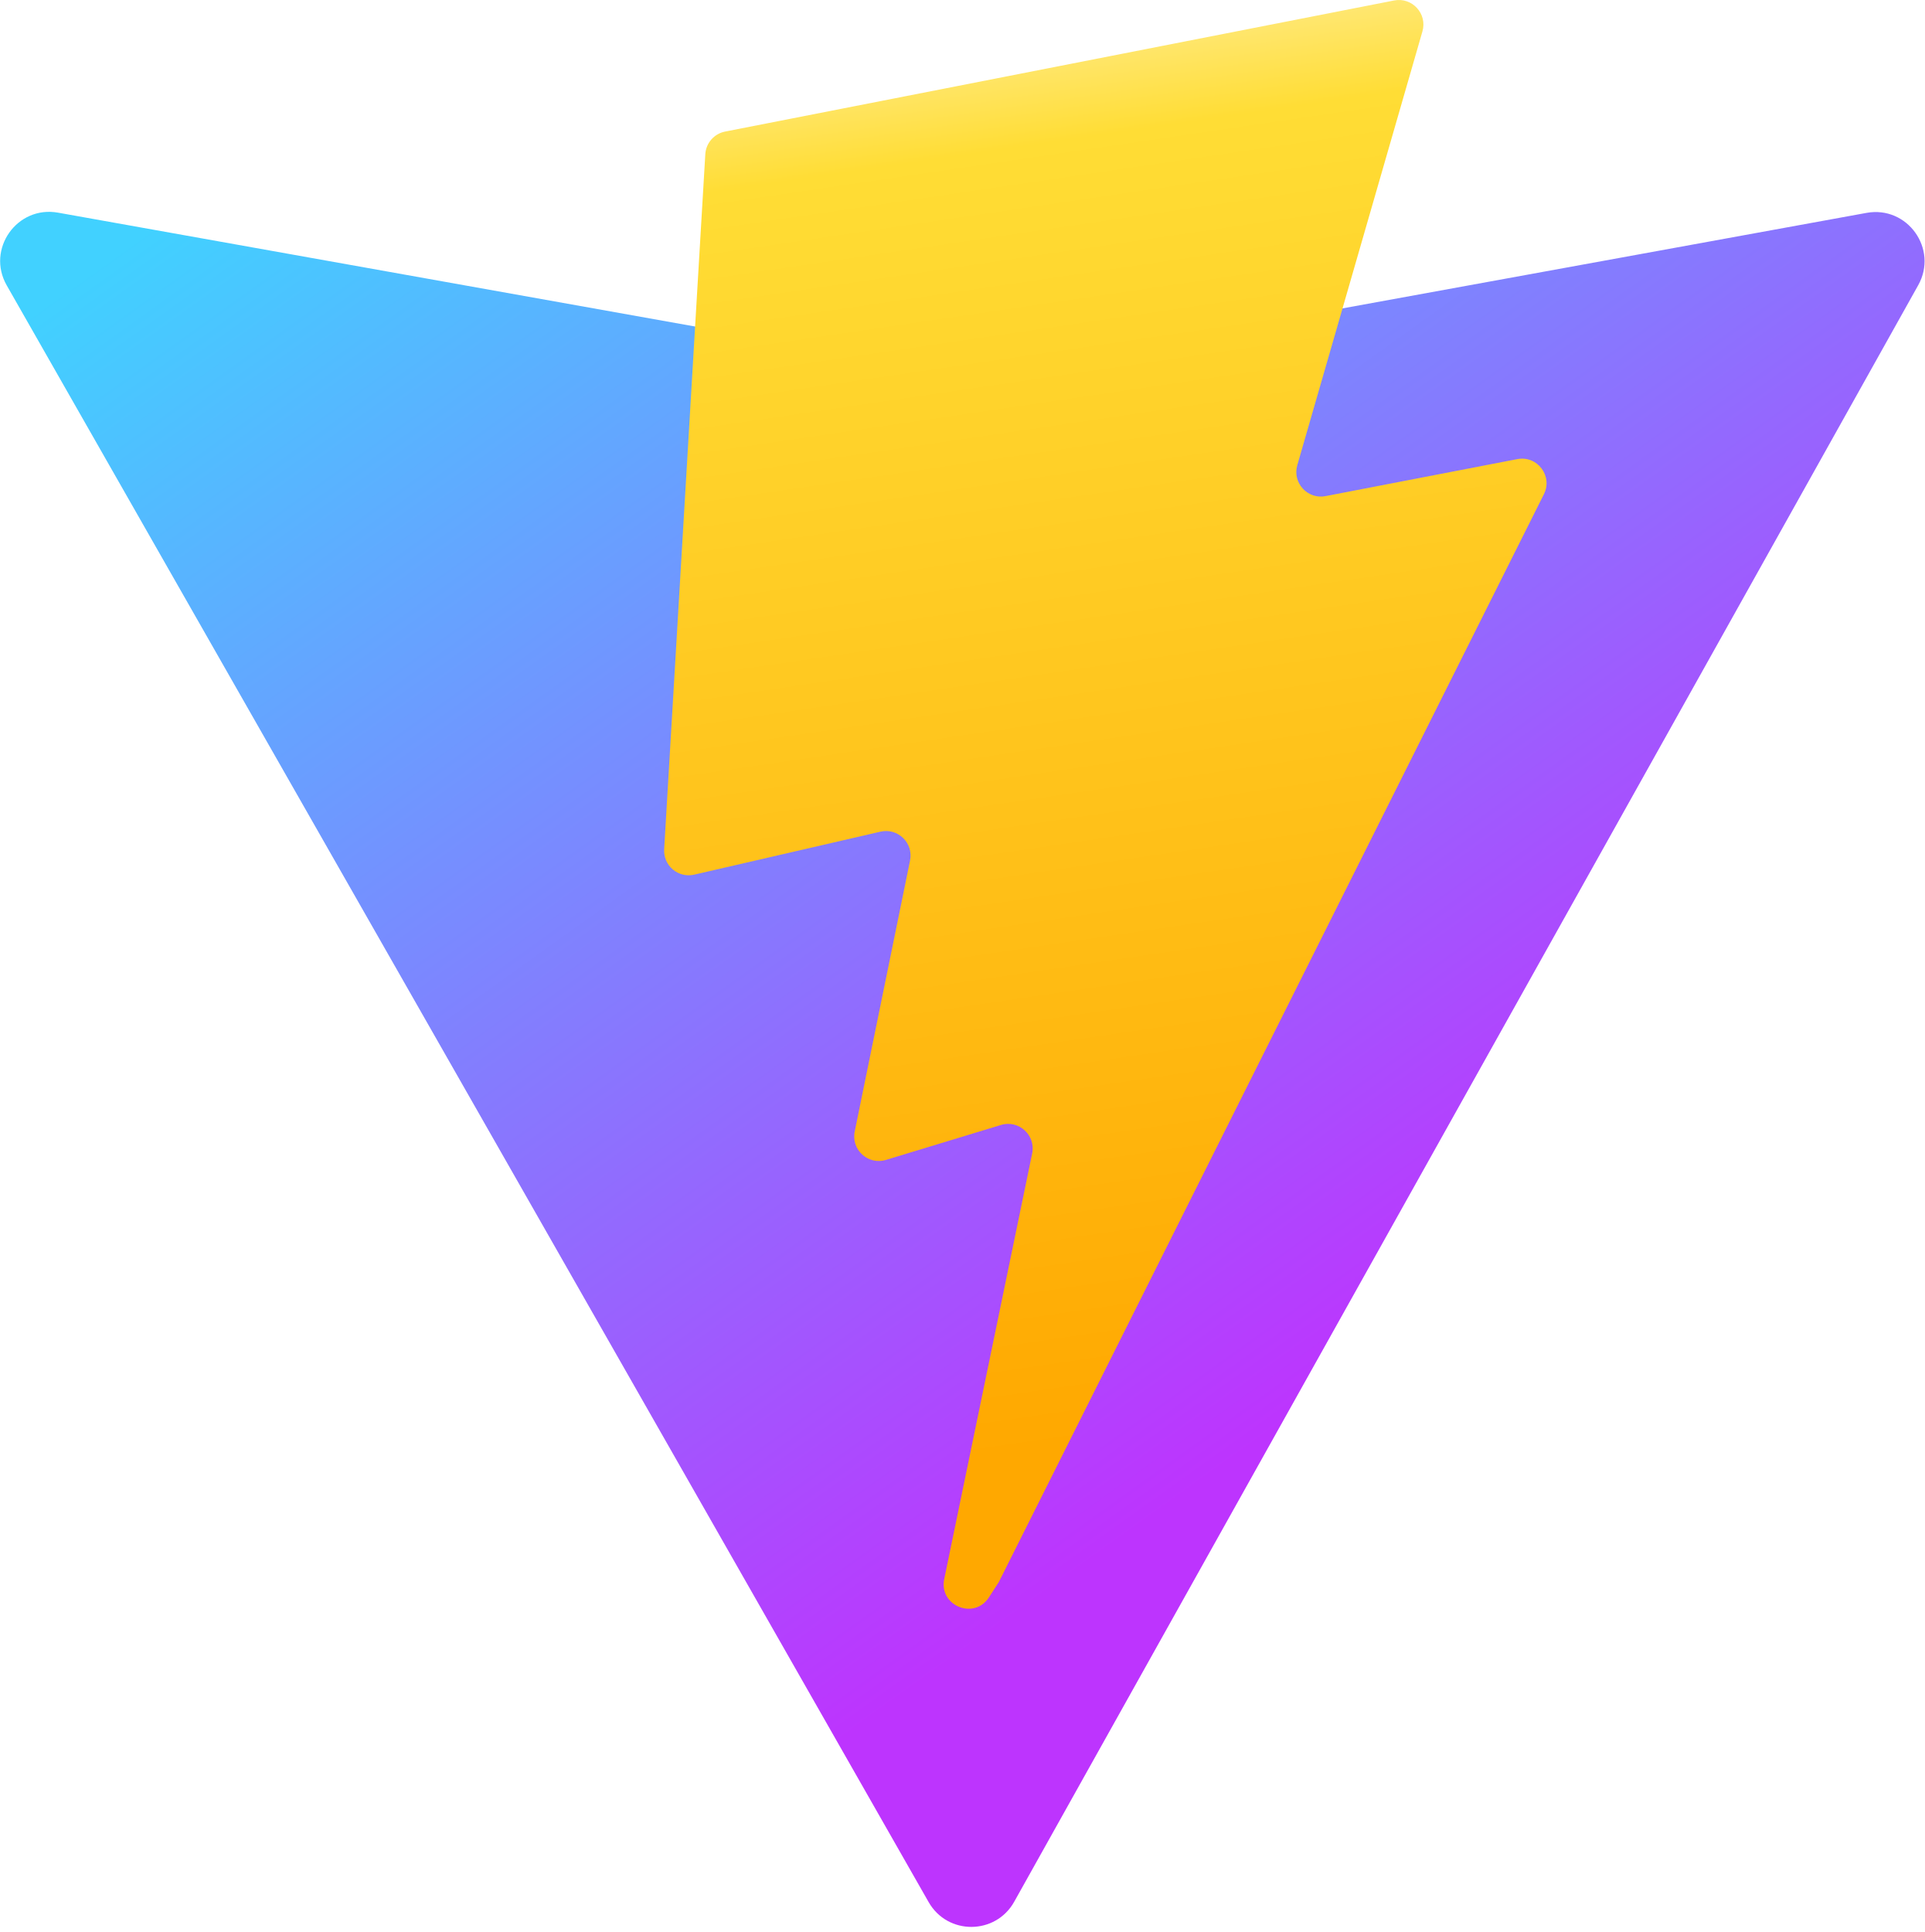
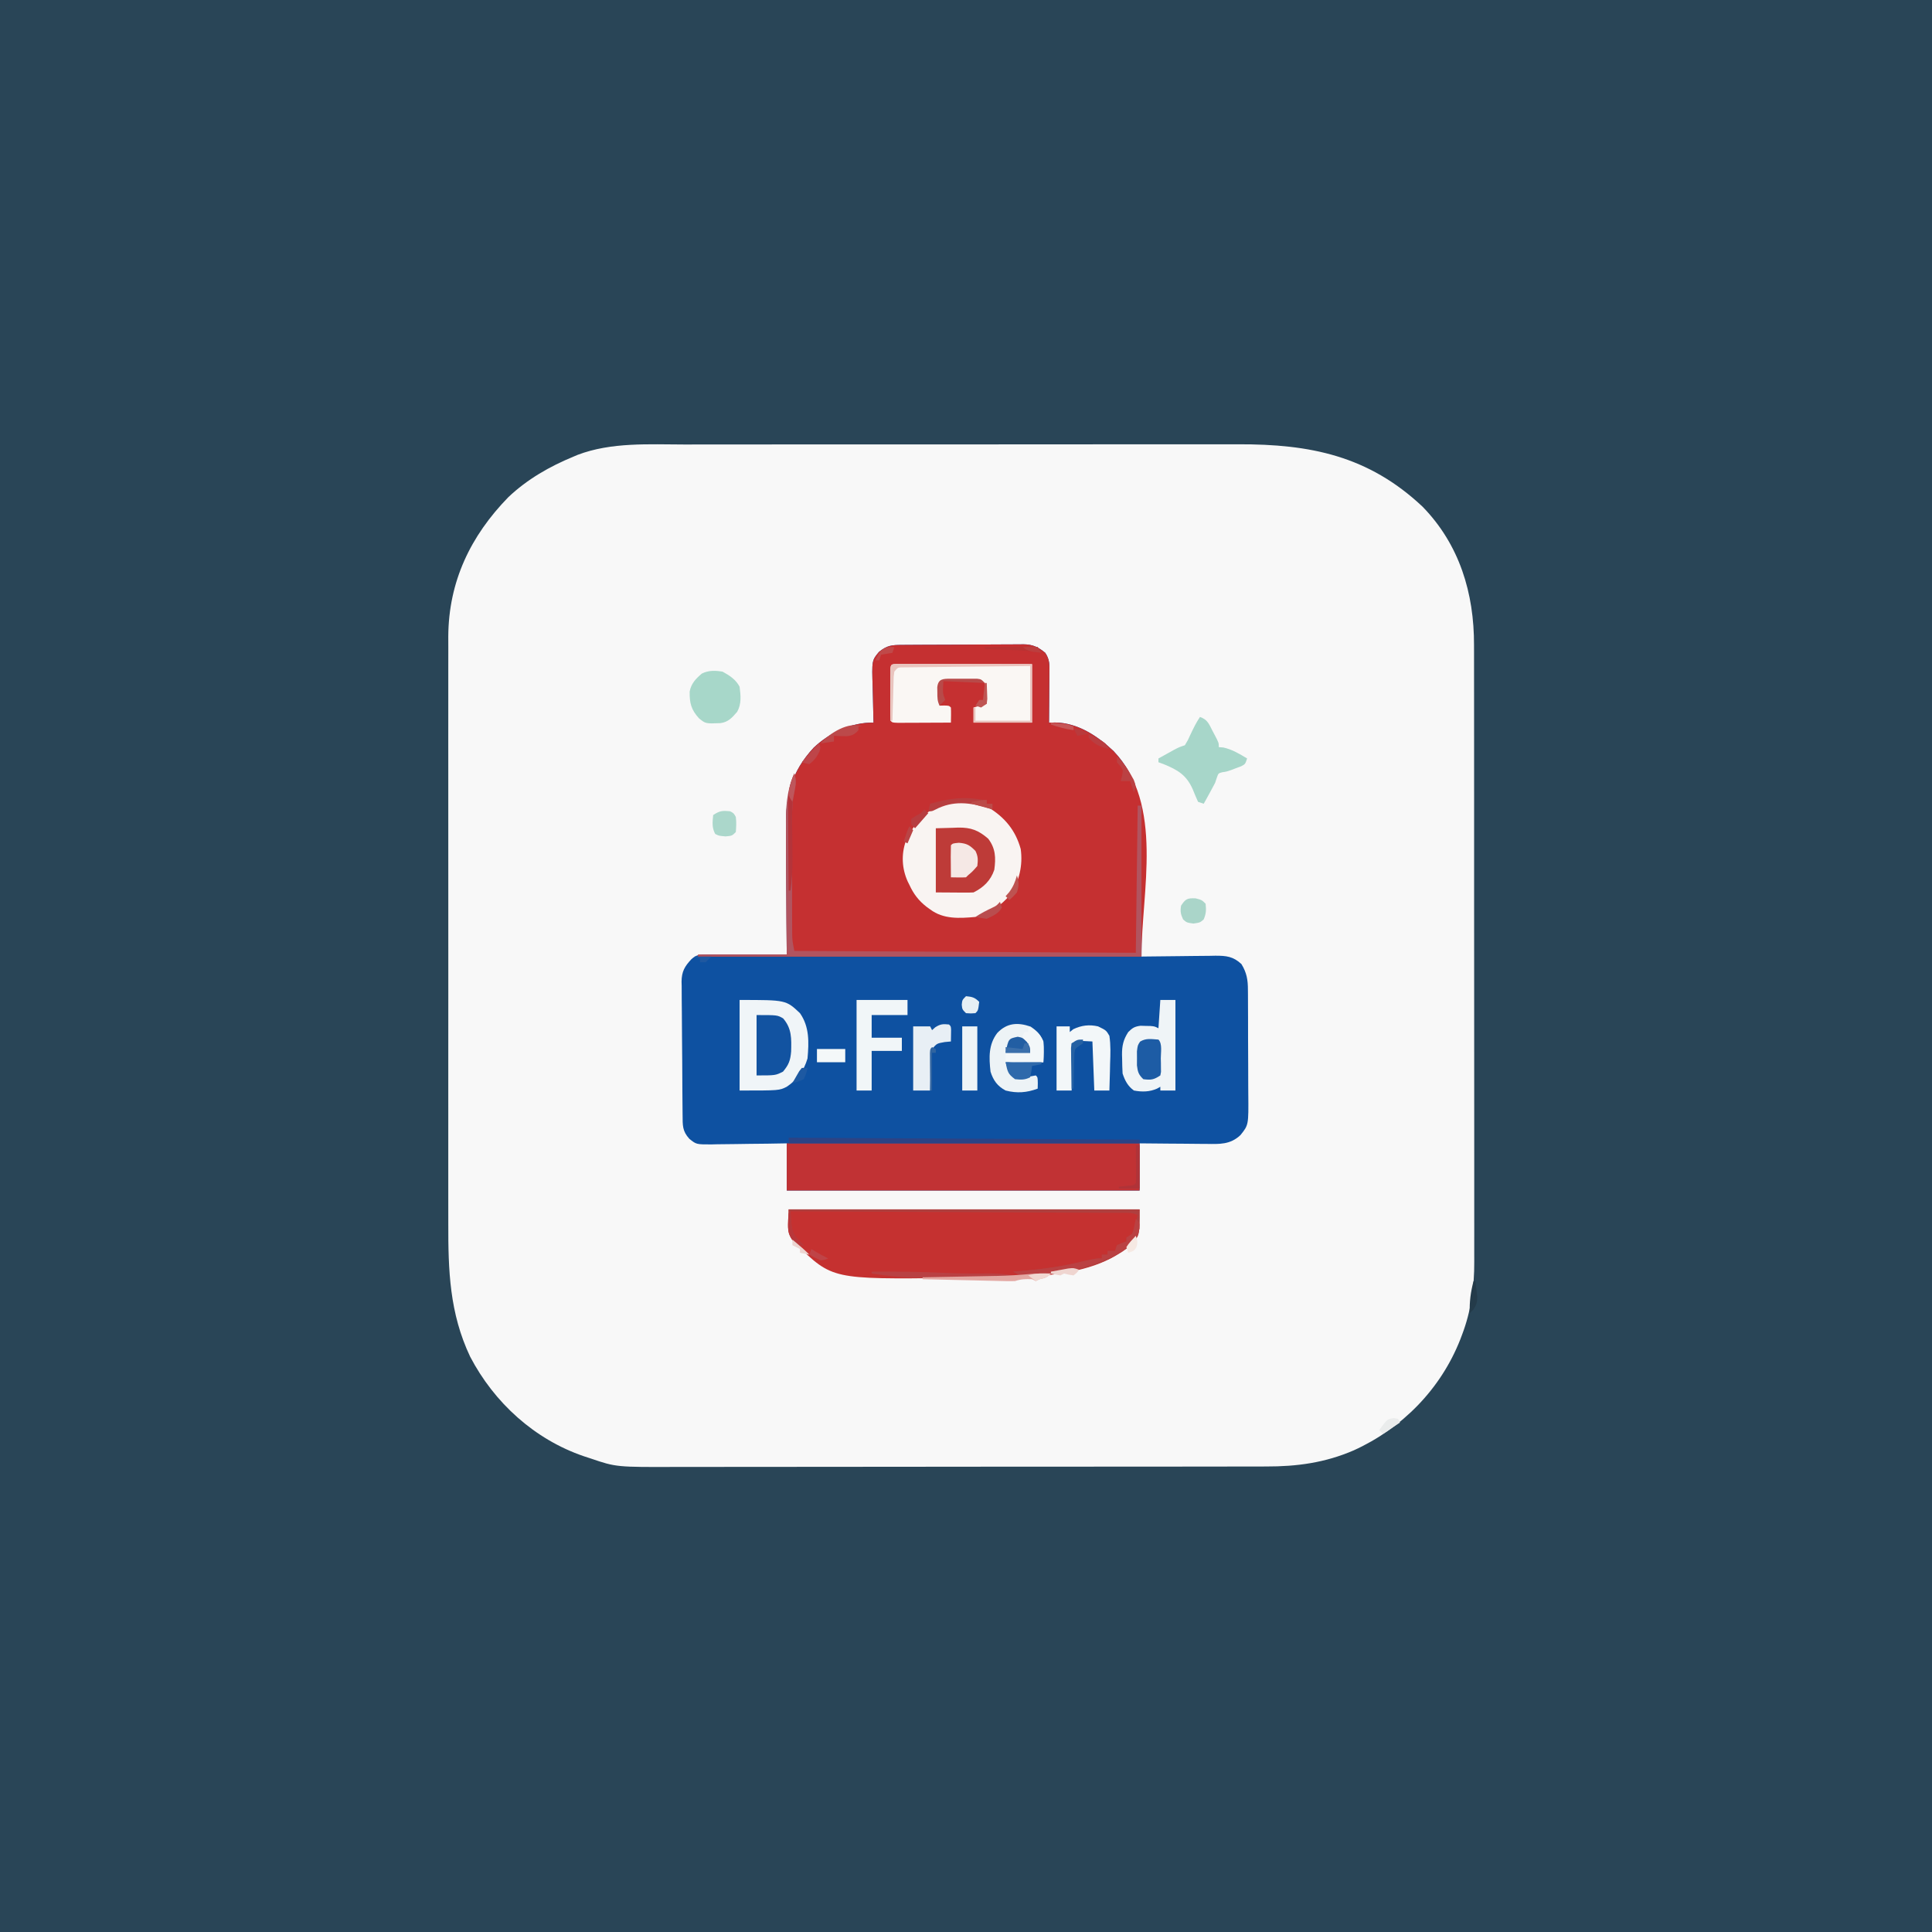
- <svg xmlns="http://www.w3.org/2000/svg" aria-hidden="true" role="img" class="iconify iconify--logos" width="31.88" height="32" preserveAspectRatio="xMidYMid meet" viewBox="0 0 256 257">
-   <defs>
-     <linearGradient id="IconifyId1813088fe1fbc01fb466" x1="-.828%" x2="57.636%" y1="7.652%" y2="78.411%">
-       <stop offset="0%" stop-color="#41D1FF" />
-       <stop offset="100%" stop-color="#BD34FE" />
-     </linearGradient>
-     <linearGradient id="IconifyId1813088fe1fbc01fb467" x1="43.376%" x2="50.316%" y1="2.242%" y2="89.03%">
-       <stop offset="0%" stop-color="#FFEA83" />
-       <stop offset="8.333%" stop-color="#FFDD35" />
-       <stop offset="100%" stop-color="#FFA800" />
-     </linearGradient>
-   </defs>
-   <path fill="url(#IconifyId1813088fe1fbc01fb466)" d="M255.153 37.938L134.897 252.976c-2.483 4.44-8.862 4.466-11.382.048L.875 37.958c-2.746-4.814 1.371-10.646 6.827-9.67l120.385 21.517a6.537 6.537 0 0 0 2.322-.004l117.867-21.483c5.438-.991 9.574 4.796 6.877 9.62Z" />
-   <path fill="url(#IconifyId1813088fe1fbc01fb467)" d="M185.432.063L96.44 17.501a3.268 3.268 0 0 0-2.634 3.014l-5.474 92.456a3.268 3.268 0 0 0 3.997 3.378l24.777-5.718c2.318-.535 4.413 1.507 3.936 3.838l-7.361 36.047c-.495 2.426 1.782 4.5 4.151 3.78l15.304-4.649c2.372-.72 4.652 1.36 4.15 3.788l-11.698 56.621c-.732 3.542 3.979 5.473 5.943 2.437l1.313-2.028l72.516-144.72c1.215-2.423-.88-5.186-3.54-4.672l-25.505 4.922c-2.396.462-4.435-1.77-3.759-4.114l16.646-57.705c.677-2.35-1.37-4.583-3.769-4.113Z" />
+ <svg xmlns="http://www.w3.org/2000/svg" version="1.1" width="1024" height="1024">
+   <path d="M0 0 C337.92 0 675.84 0 1024 0 C1024 337.92 1024 675.84 1024 1024 C686.08 1024 348.16 1024 0 1024 C0 686.08 0 348.16 0 0 Z " fill="#294557" transform="translate(0,0)" />
+   <path d="M0 0 C4.301 0.005 8.601 -0.008 12.902 -0.018 C21.305 -0.035 29.708 -0.036 38.11 -0.031 C44.947 -0.027 51.784 -0.028 58.621 -0.034 C59.597 -0.034 60.574 -0.035 61.58 -0.036 C63.565 -0.037 65.55 -0.039 67.535 -0.04 C86.108 -0.054 104.68 -0.049 123.252 -0.037 C140.202 -0.027 157.151 -0.04 174.101 -0.064 C191.553 -0.089 209.004 -0.098 226.455 -0.092 C236.234 -0.088 246.013 -0.09 255.791 -0.108 C264.115 -0.123 272.44 -0.123 280.764 -0.106 C285.002 -0.097 289.239 -0.095 293.477 -0.11 C331.626 -0.239 362.52 5.979 391.206 32.969 C410.768 53.054 418.548 78.802 418.467 106.34 C418.47 107.804 418.474 109.268 418.478 110.732 C418.488 114.719 418.486 118.707 418.482 122.694 C418.48 127.008 418.489 131.323 418.496 135.637 C418.509 144.076 418.511 152.514 418.508 160.953 C418.506 167.816 418.508 174.679 418.512 181.542 C418.513 182.521 418.514 183.5 418.514 184.508 C418.515 186.497 418.517 188.486 418.518 190.475 C418.529 209.104 418.527 227.734 418.521 246.363 C418.515 263.381 418.527 280.399 418.546 297.417 C418.565 314.919 418.573 332.421 418.57 349.923 C418.568 359.738 418.57 369.553 418.584 379.368 C418.596 387.724 418.598 396.079 418.585 404.435 C418.58 408.692 418.578 412.949 418.59 417.206 C418.601 421.114 418.598 425.022 418.584 428.93 C418.582 430.333 418.584 431.736 418.592 433.139 C418.663 446.45 416.877 459.482 412.081 471.969 C411.783 472.758 411.485 473.547 411.178 474.36 C400.827 500.672 380.308 521.541 354.695 533.135 C339.535 539.694 324.658 541.715 308.242 541.674 C306.774 541.678 305.307 541.683 303.839 541.688 C299.842 541.7 295.846 541.7 291.849 541.698 C287.524 541.697 283.2 541.708 278.875 541.718 C270.416 541.734 261.957 541.74 253.498 541.741 C246.618 541.742 239.738 541.746 232.858 541.752 C213.32 541.77 193.783 541.779 174.246 541.778 C172.669 541.778 172.669 541.778 171.059 541.777 C170.007 541.777 168.954 541.777 167.869 541.777 C150.81 541.776 133.75 541.796 116.691 541.824 C99.145 541.852 81.599 541.866 64.052 541.865 C54.213 541.864 44.375 541.869 34.536 541.891 C26.159 541.909 17.782 541.913 9.405 541.9 C5.138 541.893 0.871 541.893 -3.397 541.911 C-36.184 542.036 -36.184 542.036 -49.794 537.407 C-50.952 537.029 -52.11 536.651 -53.303 536.261 C-79.524 527.316 -100.867 507.849 -113.607 483.469 C-124.549 460.348 -125.245 437.793 -125.186 412.74 C-125.179 408.441 -125.19 404.141 -125.198 399.842 C-125.211 391.442 -125.209 383.041 -125.2 374.641 C-125.193 367.809 -125.192 360.977 -125.196 354.145 C-125.196 353.169 -125.196 352.193 -125.197 351.188 C-125.198 349.206 -125.199 347.224 -125.2 345.241 C-125.208 326.691 -125.199 308.142 -125.182 289.592 C-125.169 273.703 -125.171 257.814 -125.185 241.925 C-125.201 223.436 -125.208 204.947 -125.198 186.459 C-125.197 184.484 -125.196 182.51 -125.196 180.535 C-125.195 179.564 -125.195 178.593 -125.194 177.592 C-125.192 170.774 -125.196 163.956 -125.203 157.138 C-125.211 148.821 -125.209 140.504 -125.193 132.187 C-125.185 127.95 -125.182 123.713 -125.192 119.476 C-125.201 115.587 -125.196 111.698 -125.18 107.809 C-125.175 105.759 -125.185 103.708 -125.195 101.658 C-125.014 72.613 -113.4 48.466 -93.364 27.915 C-83.351 18.426 -71.497 11.641 -58.794 6.407 C-58.075 6.101 -57.356 5.796 -56.614 5.481 C-38.721 -1.307 -18.792 -0.035 0 0 Z " fill="#F8F8F8" transform="translate(362.7941,235.5932)" />
+   <path d="M0 0 C1.113 -0.01 1.113 -0.01 2.248 -0.02 C4.708 -0.04 7.168 -0.051 9.628 -0.061 C10.888 -0.067 10.888 -0.067 12.174 -0.074 C16.622 -0.094 21.071 -0.109 25.519 -0.118 C30.11 -0.129 34.701 -0.164 39.292 -0.203 C42.825 -0.23 46.357 -0.238 49.89 -0.241 C51.582 -0.246 53.275 -0.258 54.966 -0.276 C57.339 -0.301 59.71 -0.3 62.082 -0.293 C62.777 -0.306 63.473 -0.319 64.189 -0.332 C69.165 -0.279 71.975 1.054 75.8 4.177 C78.261 7.869 78.056 10.643 77.995 14.907 C77.992 15.658 77.989 16.408 77.987 17.181 C77.975 19.576 77.95 21.97 77.925 24.365 C77.915 25.989 77.906 27.613 77.897 29.238 C77.875 33.218 77.841 37.197 77.8 41.177 C78.886 41.16 79.971 41.143 81.09 41.126 C93.099 41.291 103.609 48.31 112.046 56.306 C125.278 70.288 127.264 85.394 127.093 103.751 C127.087 105.529 127.083 107.307 127.08 109.085 C127.069 113.729 127.039 118.373 127.006 123.017 C126.975 127.77 126.961 132.523 126.946 137.277 C126.914 146.577 126.863 155.877 126.8 165.177 C127.375 165.168 127.951 165.159 128.544 165.15 C134.546 165.061 140.548 165.001 146.551 164.957 C148.789 164.937 151.028 164.91 153.267 164.875 C156.489 164.827 159.71 164.804 162.933 164.786 C163.93 164.766 164.927 164.745 165.954 164.724 C171.707 164.722 175.407 165.06 179.8 169.177 C182.604 173.76 183.242 177.623 183.22 182.891 C183.228 183.64 183.237 184.389 183.245 185.16 C183.269 187.622 183.27 190.083 183.269 192.544 C183.276 194.265 183.283 195.986 183.292 197.707 C183.305 201.31 183.307 204.913 183.301 208.515 C183.295 213.118 183.325 217.719 183.366 222.321 C183.392 225.875 183.395 229.428 183.391 232.981 C183.393 234.677 183.402 236.373 183.42 238.069 C183.574 254.442 183.574 254.442 179.249 259.818 C173.825 264.906 168.176 264.581 161.151 264.47 C160.139 264.466 159.126 264.461 158.083 264.457 C154.863 264.44 151.644 264.403 148.425 264.365 C146.236 264.349 144.047 264.336 141.858 264.323 C136.505 264.293 131.153 264.234 125.8 264.177 C125.8 272.427 125.8 280.677 125.8 289.177 C64.09 289.177 2.38 289.177 -61.2 289.177 C-61.2 280.927 -61.2 272.677 -61.2 264.177 C-64.596 264.235 -67.991 264.293 -71.489 264.353 C-74.786 264.392 -78.082 264.422 -81.378 264.452 C-83.666 264.477 -85.953 264.511 -88.24 264.554 C-91.531 264.615 -94.822 264.643 -98.114 264.665 C-99.643 264.704 -99.643 264.704 -101.202 264.743 C-109.149 264.747 -109.149 264.747 -112.831 261.771 C-116.588 257.658 -116.369 254.608 -116.409 249.258 C-116.419 248.44 -116.429 247.622 -116.439 246.779 C-116.469 244.064 -116.49 241.349 -116.509 238.634 C-116.515 237.707 -116.522 236.78 -116.529 235.824 C-116.561 230.914 -116.586 226.005 -116.605 221.095 C-116.623 217.033 -116.658 212.972 -116.708 208.911 C-116.768 204.007 -116.799 199.103 -116.808 194.199 C-116.817 192.332 -116.836 190.465 -116.865 188.598 C-116.904 185.979 -116.905 183.362 -116.897 180.743 C-116.917 179.976 -116.937 179.21 -116.958 178.42 C-116.886 173.074 -115.331 170.383 -111.684 166.505 C-109.013 164.115 -107.142 164.054 -103.659 164.063 C-102.718 164.064 -101.777 164.064 -100.808 164.064 C-99.79 164.069 -98.772 164.074 -97.724 164.079 C-96.163 164.081 -96.163 164.081 -94.571 164.084 C-91.239 164.089 -87.907 164.102 -84.575 164.115 C-82.32 164.12 -80.065 164.124 -77.81 164.128 C-72.273 164.139 -66.737 164.156 -61.2 164.177 C-61.209 163.151 -61.218 162.126 -61.227 161.069 C-61.309 151.36 -61.368 141.651 -61.407 131.942 C-61.428 126.952 -61.456 121.961 -61.502 116.971 C-61.546 112.147 -61.569 107.323 -61.58 102.499 C-61.587 100.667 -61.601 98.834 -61.623 97.002 C-61.819 79.829 -58.905 67.38 -46.888 54.427 C-38.445 46.471 -26.918 40.967 -15.2 41.177 C-15.232 40.214 -15.263 39.251 -15.295 38.259 C-15.405 34.66 -15.473 31.062 -15.53 27.462 C-15.56 25.909 -15.601 24.357 -15.653 22.804 C-16.13 8.234 -16.13 8.234 -12.302 3.681 C-7.951 0.169 -5.4 0.021 0 0 Z " fill="#0E51A1" transform="translate(478.2002,341.823)" />
+   <path d="M0 0 C1.113 -0.01 1.113 -0.01 2.248 -0.02 C4.708 -0.04 7.168 -0.051 9.628 -0.061 C10.888 -0.067 10.888 -0.067 12.174 -0.074 C16.622 -0.094 21.071 -0.109 25.519 -0.118 C30.11 -0.129 34.701 -0.164 39.292 -0.203 C42.825 -0.23 46.357 -0.238 49.89 -0.241 C51.582 -0.246 53.275 -0.258 54.966 -0.276 C57.339 -0.301 59.71 -0.3 62.082 -0.293 C62.777 -0.306 63.473 -0.319 64.189 -0.332 C69.165 -0.279 71.975 1.054 75.8 4.177 C78.261 7.869 78.056 10.643 77.995 14.907 C77.992 15.658 77.989 16.408 77.987 17.181 C77.975 19.576 77.95 21.97 77.925 24.365 C77.915 25.989 77.906 27.613 77.897 29.238 C77.875 33.218 77.841 37.197 77.8 41.177 C78.886 41.16 79.971 41.143 81.09 41.126 C93.099 41.291 103.609 48.31 112.046 56.306 C138.999 84.788 126.8 130.546 126.8 165.177 C49.25 165.177 -28.3 165.177 -108.2 165.177 C-108.2 164.847 -108.2 164.517 -108.2 164.177 C-92.69 164.177 -77.18 164.177 -61.2 164.177 C-61.247 158.252 -61.293 152.328 -61.341 146.224 C-61.361 142.45 -61.381 138.677 -61.396 134.904 C-61.419 128.926 -61.447 122.948 -61.502 116.971 C-61.546 112.147 -61.569 107.323 -61.58 102.499 C-61.587 100.667 -61.601 98.834 -61.623 97.002 C-61.819 79.829 -58.905 67.38 -46.888 54.427 C-38.445 46.471 -26.918 40.967 -15.2 41.177 C-15.232 40.214 -15.263 39.251 -15.295 38.259 C-15.405 34.66 -15.473 31.062 -15.53 27.462 C-15.56 25.909 -15.601 24.357 -15.653 22.804 C-16.13 8.234 -16.13 8.234 -12.302 3.681 C-7.951 0.169 -5.4 0.021 0 0 Z " fill="#C53031" transform="translate(478.2002,341.823)" />
+   <path d="M0 0 C61.38 0 122.76 0 186 0 C186 13.676 186 13.676 182 18 C163.796 35.669 129.139 36.09 105.582 36.238 C104.327 36.246 103.071 36.254 101.778 36.263 C99.129 36.276 96.481 36.288 93.833 36.295 C91.176 36.304 88.519 36.327 85.862 36.357 C23.049 37.057 23.049 37.057 3.812 18.25 C-1.866 12.116 0 10.822 0 0 Z " fill="#C53130" transform="translate(418,641)" />
+   <path d="M0 0 C61.71 0 123.42 0 187 0 C187 8.25 187 16.5 187 25 C125.29 25 63.58 25 0 25 C0 16.75 0 8.5 0 0 Z " fill="#C13234" transform="translate(417,606)" />
+   <path d="M0 0 C8.64 5.306 14.294 12.166 17 22 C18.201 30.594 16.279 39.085 11.375 46.25 C6.571 52.154 0.326 56.039 -7 58 C-15.414 58.743 -23.963 59.323 -31 54 C-31.623 53.553 -32.245 53.105 -32.887 52.645 C-37.124 49.331 -39.761 45.862 -42 41 C-42.299 40.406 -42.598 39.811 -42.906 39.199 C-45.989 32.307 -46.363 24.949 -43.898 17.809 C-39.423 8.247 -33.823 1.972 -24 -2 C-16.268 -4.577 -7.253 -3.613 0 0 Z " fill="#F9F4F2" transform="translate(524,428)" />
+   <path d="M0 0 C1.312 0.002 2.625 0.004 3.977 0.007 C4.699 0.007 5.421 0.006 6.165 0.006 C8.562 0.007 10.959 0.015 13.356 0.023 C15.013 0.024 16.671 0.026 18.329 0.027 C22.7 0.031 27.071 0.041 31.443 0.052 C35.9 0.062 40.357 0.066 44.815 0.071 C53.567 0.082 62.318 0.1 71.07 0.12 C71.07 10.35 71.07 20.58 71.07 31.12 C60.84 31.12 50.61 31.12 40.07 31.12 C40.07 28.48 40.07 25.84 40.07 23.12 C42.38 22.46 44.69 21.8 47.07 21.12 C46.957 19.307 46.829 17.495 46.695 15.683 C46.591 14.169 46.591 14.169 46.484 12.624 C46.348 11.798 46.211 10.972 46.07 10.12 C43.633 8.902 42.038 8.991 39.317 8.987 C38.38 8.986 37.444 8.985 36.479 8.984 C35.008 8.989 35.008 8.989 33.508 8.995 C32.524 8.991 31.54 8.988 30.525 8.984 C29.59 8.985 28.655 8.986 27.692 8.987 C26.83 8.989 25.968 8.99 25.08 8.991 C23.073 8.898 23.073 8.898 22.07 10.12 C21.998 12.14 21.987 14.162 22.008 16.183 C22.017 17.287 22.026 18.392 22.035 19.53 C22.047 20.385 22.058 21.24 22.07 22.12 C23.277 22.089 23.277 22.089 24.508 22.058 C27.07 22.12 27.07 22.12 28.07 23.12 C28.212 25.791 28.113 28.445 28.07 31.12 C23.674 31.145 19.277 31.163 14.881 31.175 C13.384 31.18 11.887 31.187 10.39 31.196 C8.243 31.208 6.096 31.213 3.949 31.218 C2.009 31.226 2.009 31.226 0.03 31.234 C-2.93 31.12 -2.93 31.12 -3.93 30.12 C-4.03 27.987 -4.06 25.85 -4.062 23.714 C-4.064 22.413 -4.065 21.113 -4.066 19.773 C-4.064 19.092 -4.062 18.411 -4.06 17.71 C-4.055 15.629 -4.06 13.549 -4.066 11.468 C-4.065 10.167 -4.064 8.867 -4.062 7.527 C-4.061 6.323 -4.06 5.12 -4.059 3.88 C-3.88 0.071 -3.833 0.157 0 0 Z " fill="#FAF7F4" transform="translate(475.9296,351.8797)" />
+   <path d="M0 0 C24.588 0 24.588 0 32 7 C37.071 14.244 36.763 22.47 36 31 C34.012 37.649 30.69 42.126 25 46 C21 48 21 48 0 48 C0 32.16 0 16.32 0 0 Z " fill="#F0F5F8" transform="translate(392,530)" />
+   <path d="M0 0 C2.64 0 5.28 0 8 0 C8 15.84 8 31.68 8 48 C5.36 48 2.72 48 0 48 C0 47.34 0 46.68 0 46 C-0.558 46.32 -1.116 46.639 -1.691 46.969 C-5.698 48.758 -9.717 48.811 -14 48 C-17.234 45.681 -18.748 42.756 -20 39 C-20.148 36.381 -20.231 33.807 -20.25 31.188 C-20.271 30.488 -20.291 29.789 -20.312 29.068 C-20.348 24.269 -19.612 21.029 -17 17 C-14.778 14.787 -13.606 14.079 -10.492 13.672 C-9.629 13.698 -8.765 13.723 -7.875 13.75 C-7.006 13.765 -6.137 13.781 -5.242 13.797 C-3 14 -3 14 -1 15 C-0.67 10.05 -0.34 5.1 0 0 Z " fill="#EFF4F7" transform="translate(615,530)" />
+   <path d="M0 0 C2.991 -0.083 5.981 -0.165 9.062 -0.25 C9.991 -0.286 10.919 -0.323 11.875 -0.36 C18.646 -0.45 22.584 1.05 27.777 5.535 C31.705 10.706 31.861 15.679 31 22 C29.108 27.675 25.347 31.326 20 34 C18.479 34.084 16.953 34.107 15.43 34.098 C14.623 34.095 13.815 34.093 12.984 34.09 C11.958 34.081 10.932 34.072 9.875 34.062 C4.987 34.032 4.987 34.032 0 34 C0 22.78 0 11.56 0 0 Z " fill="#BE3B38" transform="translate(496,439)" />
+   <path d="M0 0 C1.071 3.276 0.866 5.37 0.077 8.698 C-1.435 16.384 -1.269 24.037 -1.23 31.832 C-1.229 33.439 -1.229 35.045 -1.229 36.652 C-1.228 39.998 -1.219 43.343 -1.206 46.689 C-1.189 50.967 -1.185 55.245 -1.186 59.523 C-1.185 62.832 -1.18 66.141 -1.173 69.45 C-1.17 71.027 -1.168 72.605 -1.167 74.183 C-1.165 76.386 -1.156 78.589 -1.145 80.792 C-1.141 82.043 -1.138 83.293 -1.134 84.581 C-1.054 88.451 -1.054 88.451 0 94 C89.595 94.495 89.595 94.495 181 95 C181.495 56.39 181.495 56.39 182 17 C182.66 17 183.32 17 184 17 C184 43.4 184 69.8 184 97 C106.45 97 28.9 97 -51 97 C-51 96.67 -51 96.34 -51 96 C-35.49 96 -19.98 96 -4 96 C-4.046 90.075 -4.093 84.151 -4.141 78.047 C-4.161 74.273 -4.18 70.5 -4.195 66.727 C-4.219 60.749 -4.247 54.771 -4.302 48.794 C-4.346 43.97 -4.369 39.146 -4.38 34.322 C-4.387 32.49 -4.401 30.657 -4.423 28.825 C-4.54 18.506 -4.279 9.627 0 0 Z " fill="#B1545F" transform="translate(421,410)" />
+   <path d="M0 0 C4.036 1.345 4.854 3.859 6.688 7.438 C7.008 8.036 7.328 8.635 7.658 9.252 C10 13.711 10 13.711 10 16 C11.207 16.093 11.207 16.093 12.438 16.188 C17.164 17.265 20.875 19.516 25 22 C24 25 24 25 21.855 26.133 C20.975 26.46 20.095 26.788 19.188 27.125 C18.315 27.458 17.442 27.79 16.543 28.133 C14 29 14 29 11.801 29.305 C9.76 29.856 9.76 29.856 8.945 32.199 C8.633 33.123 8.321 34.048 8 35 C6.984 36.951 5.941 38.888 4.875 40.812 C4.336 41.788 3.797 42.764 3.242 43.77 C2.832 44.506 2.422 45.242 2 46 C0.515 45.505 0.515 45.505 -1 45 C-1.997 42.818 -2.924 40.603 -3.812 38.375 C-7.139 30.807 -11.719 28.094 -19.184 25.039 C-20.113 24.696 -21.042 24.353 -22 24 C-22 23.34 -22 22.68 -22 22 C-20.231 21.018 -18.46 20.039 -16.688 19.062 C-15.701 18.517 -14.715 17.972 -13.699 17.41 C-11 16 -11 16 -8 15 C-6.376 12.323 -6.376 12.323 -4.938 9.125 C-3.414 5.908 -1.976 2.965 0 0 Z " fill="#A7D6C9" transform="translate(636,380)" />
+   <path d="M0 0 C3.487 2.377 4.96 4.021 6.75 7.875 C7.069 11.612 6.934 15.111 6.75 18.875 C0.15 18.875 -6.45 18.875 -13.25 18.875 C-11.238 25.65 -11.238 25.65 -8.25 26.875 C-4.391 27.047 -1.019 26.629 2.75 25.875 C3.75 26.875 3.75 26.875 3.812 29.938 C3.792 30.907 3.771 31.876 3.75 32.875 C-2.072 35.027 -7.18 35.425 -13.25 33.875 C-17.587 31.569 -19.784 28.509 -21.25 23.875 C-22.095 16.426 -22.377 9.511 -17.664 3.363 C-12.531 -2.039 -6.778 -2.346 0 0 Z " fill="#EDF3F6" transform="translate(546.25,544.125)" />
+   <path d="M0 0 C8.91 0 17.82 0 27 0 C27 2.64 27 5.28 27 8 C20.73 8 14.46 8 8 8 C8 11.96 8 15.92 8 20 C13.28 20 18.56 20 24 20 C24 22.31 24 24.62 24 27 C18.72 27 13.44 27 8 27 C8 33.93 8 40.86 8 48 C5.36 48 2.72 48 0 48 C0 32.16 0 16.32 0 0 Z " fill="#F1F6F8" transform="translate(454,530)" />
+   <path d="M0 0 C2.31 0 4.62 0 7 0 C7 0.99 7 1.98 7 3 C7.619 2.505 8.238 2.01 8.875 1.5 C13.171 -0.562 17.329 -1.068 22 0 C26.301 2.097 26.301 2.097 28 5 C28.751 9.943 28.564 14.834 28.375 19.812 C28.345 21.187 28.318 22.561 28.293 23.936 C28.222 27.292 28.124 30.645 28 34 C25.36 34 22.72 34 20 34 C19.505 21.13 19.505 21.13 19 8 C11.738 7.578 11.738 7.578 8 9 C8 17.25 8 25.5 8 34 C5.36 34 2.72 34 0 34 C0 22.78 0 11.56 0 0 Z " fill="#F3F7F9" transform="translate(560,544)" />
+   <path d="M0 0 C3.617 1.966 7.127 4.255 9 8 C9.602 12.596 10.068 17.11 7.73 21.246 C5.107 24.316 2.981 26.751 -1.172 27.273 C-8.991 27.581 -8.991 27.581 -12.5 24.75 C-16.675 20.157 -17.552 16.675 -17.461 10.547 C-16.695 6.315 -14.213 3.722 -11 1 C-7.47 -0.765 -3.843 -0.665 0 0 Z " fill="#A7D7C9" transform="translate(383,356)" />
+   <path d="M0 0 C11 0 11 0 14.062 1.75 C18.713 7.15 18.492 12.439 18.32 19.344 C17.902 24.121 17.057 26.348 14 30 C10 32 10 32 0 32 C0 21.44 0 10.88 0 0 Z " fill="#1253A1" transform="translate(401,538)" />
+   <path d="M0 0 C1 1 1 1 1.098 2.848 C1.065 4.898 1.033 6.949 1 9 C-0.093 9.103 -1.186 9.206 -2.312 9.312 C-6.451 10.051 -6.451 10.051 -9 13 C-9.503 15.411 -9.503 15.411 -9.512 18.105 C-9.547 19.088 -9.583 20.071 -9.619 21.084 C-9.653 22.62 -9.653 22.62 -9.688 24.188 C-9.722 25.223 -9.756 26.259 -9.791 27.326 C-9.874 29.884 -9.943 32.441 -10 35 C-12.97 35 -15.94 35 -19 35 C-19 23.78 -19 12.56 -19 1 C-16.03 1 -13.06 1 -10 1 C-9.67 1.66 -9.34 2.32 -9 3 C-8.443 2.505 -7.886 2.01 -7.312 1.5 C-4.605 -0.256 -3.166 -0.342 0 0 Z " fill="#E8EFF5" transform="translate(503,543)" />
+   <path d="M0 0 C61.38 0 122.76 0 186 0 C186 13.676 186 13.676 182 18 C168.746 30.864 144.428 34.719 126.656 35.199 C123.237 35.013 121.871 34.6 119 33 C119.844 32.933 119.844 32.933 120.706 32.864 C132.033 31.937 142.948 30.723 154 28 C162.626 26 162.626 26 166 26 C166 25.34 166 24.68 166 24 C166.99 24 167.98 24 169 24 C169 23.34 169 22.68 169 22 C170.32 22 171.64 22 173 22 C173.33 21.01 173.66 20.02 174 19 C176.562 17.812 176.562 17.812 179 17 C179 16.34 179 15.68 179 15 C179.99 14.34 180.98 13.68 182 13 C183.013 10.59 183.013 10.59 183.688 7.875 C183.939 6.965 184.19 6.055 184.449 5.117 C184.631 4.419 184.813 3.72 185 3 C182.056 1.528 179.078 1.846 175.85 1.842 C175.105 1.837 174.36 1.832 173.593 1.827 C171.084 1.811 168.575 1.803 166.066 1.795 C164.273 1.785 162.479 1.775 160.686 1.765 C155.806 1.738 150.926 1.717 146.046 1.697 C140.95 1.675 135.855 1.647 130.759 1.621 C121.105 1.571 111.451 1.526 101.796 1.483 C90.807 1.433 79.818 1.378 68.829 1.323 C46.22 1.209 23.61 1.102 1 1 C1.116 2.77 1.245 4.54 1.379 6.309 C1.449 7.294 1.52 8.279 1.592 9.295 C2.122 12.81 3.433 14.588 6 17 C6.66 17.66 7.32 18.32 8 19 C5 19 5 19 2.312 16.812 C0 13 0 13 0 0 Z " fill="#AF3F3E" transform="translate(418,641)" />
+   <path d="M0 0 C61.38 0.33 122.76 0.66 186 1 C186 1.66 186 2.32 186 3 C124.62 3 63.24 3 0 3 C0 2.01 0 1.02 0 0 Z " fill="#2C4385" transform="translate(418,603)" />
+   <path d="M0 0 C2.64 0 5.28 0 8 0 C8 11.22 8 22.44 8 34 C5.36 34 2.72 34 0 34 C0 22.78 0 11.56 0 0 Z " fill="#EEF4F7" transform="translate(510,544)" />
+   <path d="M0 0 C2.166 2.166 1.232 6.939 1.25 9.938 C1.271 10.775 1.291 11.612 1.312 12.475 C1.318 13.276 1.323 14.077 1.328 14.902 C1.342 16.008 1.342 16.008 1.356 17.136 C1.239 17.751 1.121 18.366 1 19 C-2.47 21.314 -3.918 21.51 -8 21 C-10.53 18.595 -10.982 17.149 -11.398 13.652 C-11.387 11.813 -11.387 11.813 -11.375 9.938 C-11.383 8.709 -11.39 7.481 -11.398 6.215 C-11 3 -11 3 -9.734 1.082 C-6.567 -0.894 -3.649 -0.235 0 0 Z " fill="#1D5CA5" transform="translate(614,551)" />
+   <path d="M0 0 C4.308 0.359 5.741 1.304 8.75 4.312 C10.194 7.201 10.127 9.109 9.75 12.312 C7.312 15.125 7.312 15.125 4.75 17.312 C4.42 17.642 4.09 17.973 3.75 18.312 C1.079 18.454 -1.574 18.355 -4.25 18.312 C-4.277 15.5 -4.297 12.688 -4.312 9.875 C-4.321 9.073 -4.329 8.27 -4.338 7.443 C-4.347 5.4 -4.302 3.356 -4.25 1.312 C-3.25 0.312 -3.25 0.312 0 0 Z " fill="#F5E8E5" transform="translate(508.25,446.6875)" />
+   <path d="M0 0 C4.057 2.083 6.303 3.713 8 8 C8.239 11.681 8.174 15.317 8 19 C5.042 19.027 2.083 19.047 -0.875 19.062 C-1.717 19.071 -2.559 19.079 -3.426 19.088 C-4.231 19.091 -5.037 19.094 -5.867 19.098 C-6.983 19.106 -6.983 19.106 -8.121 19.114 C-10 19 -10 19 -12 18 C-12 16.68 -12 15.36 -12 14 C-7.71 14 -3.42 14 1 14 C0.526 13.072 0.051 12.144 -0.438 11.188 C-2 8 -2 8 -3 5 C-2.67 4.34 -2.34 3.68 -2 3 C-1.34 3 -0.68 3 0 3 C0 2.01 0 1.02 0 0 Z " fill="#F3F7F9" transform="translate(545,544)" />
+   <path d="M0 0 C1.312 0.002 2.625 0.004 3.977 0.007 C4.699 0.007 5.421 0.006 6.165 0.006 C8.562 0.007 10.959 0.015 13.356 0.023 C15.013 0.024 16.671 0.026 18.329 0.027 C22.7 0.031 27.071 0.041 31.443 0.052 C35.9 0.062 40.357 0.066 44.815 0.071 C53.567 0.082 62.318 0.1 71.07 0.12 C71.07 10.35 71.07 20.58 71.07 31.12 C60.84 31.12 50.61 31.12 40.07 31.12 C40.07 28.48 40.07 25.84 40.07 23.12 C40.4 23.12 40.73 23.12 41.07 23.12 C41.07 25.43 41.07 27.74 41.07 30.12 C50.64 30.12 60.21 30.12 70.07 30.12 C70.07 20.55 70.07 10.98 70.07 1.12 C60.978 1.206 51.886 1.299 42.793 1.408 C38.572 1.458 34.35 1.504 30.129 1.542 C26.057 1.579 21.985 1.625 17.913 1.678 C16.357 1.697 14.801 1.712 13.246 1.724 C11.071 1.74 8.897 1.769 6.723 1.801 C5.484 1.815 4.245 1.828 2.968 1.842 C-0.056 1.822 -0.056 1.822 -1.93 4.12 C-2.302 6.836 -2.302 6.836 -2.344 10.003 C-2.382 11.17 -2.421 12.336 -2.461 13.538 C-2.492 14.762 -2.523 15.985 -2.555 17.245 C-2.593 18.476 -2.632 19.707 -2.672 20.976 C-2.766 24.024 -2.852 27.072 -2.93 30.12 C-3.26 30.12 -3.59 30.12 -3.93 30.12 C-3.954 26.009 -3.972 21.897 -3.985 17.785 C-3.99 16.385 -3.996 14.986 -4.005 13.586 C-4.017 11.578 -4.022 9.57 -4.027 7.562 C-4.032 6.352 -4.038 5.142 -4.043 3.896 C-3.887 0.074 -3.842 0.158 0 0 Z " fill="#E9C4BE" transform="translate(475.9296,351.8797)" />
+   <path d="M0 0 C2 2 2 2 2 5.188 C0.441 11.133 -2.336 14.3 -7.504 17.598 C-23.309 26.005 -43.037 30.979 -61 30 C-63.229 28.988 -63.229 28.988 -65 28 C-64.156 27.933 -64.156 27.933 -63.294 27.864 C-51.967 26.937 -41.052 25.723 -30 23 C-21.374 21 -21.374 21 -18 21 C-18 20.34 -18 19.68 -18 19 C-17.01 19 -16.02 19 -15 19 C-15 18.34 -15 17.68 -15 17 C-13.68 17 -12.36 17 -11 17 C-10.505 15.515 -10.505 15.515 -10 14 C-7.438 12.812 -7.438 12.812 -5 12 C-5 11.34 -5 10.68 -5 10 C-4.01 9.34 -3.02 8.68 -2 8 C-1.21 6.046 -1.21 6.046 -0.812 3.875 C-0.544 2.596 -0.276 1.317 0 0 Z " fill="#BA4142" transform="translate(602,646)" />
+   <path d="M0 0 C12.966 -0.12 25.876 0.049 38.829 0.644 C46.408 0.978 53.961 1.079 61.546 0.963 C66.152 0.911 70.456 1.229 75 2 C75 2.33 75 2.66 75 3 C67.436 3.047 59.872 3.082 52.308 3.104 C48.794 3.114 45.28 3.128 41.766 3.151 C37.708 3.177 33.649 3.187 29.59 3.195 C28.355 3.206 27.12 3.216 25.847 3.227 C17.058 3.228 8.671 2.349 0 1 C0 0.67 0 0.34 0 0 Z " fill="#B94143" transform="translate(462,674)" />
+   <path d="M0 0 C3.375 0.875 3.375 0.875 5.375 2.875 C5.728 6.124 5.653 8.254 4.312 11.25 C2.375 12.875 2.375 12.875 -1.125 13.375 C-4.625 12.875 -4.625 12.875 -6.562 11.188 C-7.838 8.411 -8.153 6.894 -7.625 3.875 C-5.274 0.302 -4.33 -0.149 0 0 Z " fill="#AAD5C9" transform="translate(633.625,476.125)" />
+   <path d="M0 0 C1.875 1 1.875 1 3 3 C3.361 5.802 3.227 8.138 3 11 C1 13 1 13 -2.438 13.312 C-6 13 -6 13 -7.938 12 C-9.741 8.605 -9.363 5.808 -9 2 C-5.531 -0.313 -4.078 -0.425 0 0 Z " fill="#ABD7CB" transform="translate(387,430)" />
+   <path d="M0 0 C4.95 0 9.9 0 15 0 C15 2.31 15 4.62 15 7 C10.05 7 5.1 7 0 7 C0 4.69 0 2.38 0 0 Z " fill="#F4F8F9" transform="translate(433,556)" />
+   <path d="M0 0 C6.27 0 12.54 0 19 0 C19 0.33 19 0.66 19 1 C17.35 1.33 15.7 1.66 14 2 C13.876 2.969 13.752 3.939 13.625 4.938 C13.419 5.948 13.213 6.959 13 8 C10.159 9.42 8.145 9.315 5 9 C1.127 6.174 0.988 4.939 0 0 Z " fill="#2E69AB" transform="translate(533,563)" />
+   <path d="M0 0 C0.926 3.318 0.885 5.229 0.066 8.59 C-1.569 16.859 -1.176 25.173 -1.062 33.562 C-1.026 36.814 -0.995 40.065 -0.973 43.316 C-0.967 44.084 -0.961 44.852 -0.956 45.643 C-0.941 51.159 -1.283 56.525 -2 62 C-2.33 62 -2.66 62 -3 62 C-3.076 54.456 -3.129 46.912 -3.165 39.368 C-3.18 36.804 -3.2 34.239 -3.226 31.675 C-3.263 27.981 -3.28 24.288 -3.293 20.594 C-3.308 19.454 -3.324 18.314 -3.34 17.14 C-3.341 10.69 -2.709 5.875 0 0 Z " fill="#B4343A" transform="translate(421,410)" />
+   <path d="M0 0 C-2.175 2.175 -3.103 2.366 -6 3 C-6.66 3.33 -7.32 3.66 -8 4 C-8.66 3.67 -9.32 3.34 -10 3 C-13.378 2.856 -15.774 2.925 -19 4 C-20.612 4.06 -22.226 4.059 -23.839 4.022 C-24.819 4.002 -25.8 3.982 -26.811 3.961 C-27.867 3.934 -28.923 3.907 -30.012 3.879 C-31.095 3.855 -32.178 3.832 -33.295 3.807 C-36.759 3.731 -40.223 3.647 -43.688 3.562 C-46.034 3.509 -48.381 3.457 -50.729 3.404 C-56.486 3.275 -62.243 3.14 -68 3 C-68 2.67 -68 2.34 -68 2 C-67.425 1.99 -66.851 1.979 -66.258 1.969 C-60.223 1.86 -54.187 1.745 -48.151 1.628 C-45.905 1.585 -43.659 1.543 -41.413 1.503 C-38.166 1.444 -34.919 1.381 -31.672 1.316 C-30.684 1.3 -29.696 1.283 -28.678 1.266 C-22.649 1.141 -16.683 0.776 -10.679 0.214 C-7.103 -0.072 -3.584 -0.069 0 0 Z " fill="#E3A8A3" transform="translate(557,675)" />
+   <path d="M0 0 C2.562 0.5 2.562 0.5 4.875 2.812 C6.562 5.5 6.562 5.5 6.562 8.5 C2.272 8.5 -2.018 8.5 -6.438 8.5 C-4.94 1.013 -4.94 1.013 0 0 Z " fill="#225EA3" transform="translate(539.4375,549.5)" />
+   <path d="M0 0 C0.66 0 1.32 0 2 0 C2 0.66 2 1.32 2 2 C2.99 2 3.98 2 5 2 C5 2.99 5 3.98 5 5 C4.345 4.783 3.69 4.567 3.016 4.344 C-6.887 1.323 -15.851 0.163 -25.258 5.125 C-27 6 -27 6 -29 6 C-28.67 4.68 -28.34 3.36 -28 2 C-18.314 -0.796 -9.952 -1.99 0 0 Z " fill="#B73E3F" transform="translate(521,424)" />
+   <path d="M0 0 C3.297 0.33 4.623 0.623 7 3 C6.444 7.556 6.444 7.556 5 9 C2.562 9.188 2.562 9.188 0 9 C-2 7 -2 7 -2.25 4.5 C-2 2 -2 2 0 0 Z " fill="#E6EFF5" transform="translate(512,528)" />
+   <path d="M0 0 C0.932 -0.003 1.864 -0.005 2.824 -0.008 C3.8 -0 4.776 0.008 5.781 0.016 C6.757 0.008 7.733 0 8.738 -0.008 C9.67 -0.005 10.602 -0.003 11.562 0 C12.419 0.002 13.276 0.005 14.158 0.007 C16.281 0.266 16.281 0.266 18.281 2.266 C11.021 1.936 3.761 1.606 -3.719 1.266 C-4.088 7.686 -4.088 7.686 -2.719 11.266 C-3.709 12.256 -4.699 13.246 -5.719 14.266 C-6.958 11.788 -6.886 10.029 -6.906 7.266 C-6.92 6.379 -6.935 5.492 -6.949 4.578 C-6.495 0.024 -3.94 0.01 0 0 Z " fill="#B84A49" transform="translate(503.7188,359.7344)" />
+   <path d="M0 0 C-0.66 0 -1.32 0 -2 0 C-2 0.66 -2 1.32 -2 2 C-3.918 4.168 -5.383 4.948 -8.27 5.191 C-10.52 5.188 -12.753 5.13 -15 5 C-15 5.99 -15 6.98 -15 8 C-17.31 8.33 -19.62 8.66 -22 9 C-17.364 3.591 -7.212 -2.774 0 0 Z " fill="#BC494A" transform="translate(457,385)" />
+   <path d="M0 0 C3.134 2.895 5.248 5.771 7.312 9.5 C7.845 10.438 8.377 11.377 8.926 12.344 C10.073 15.181 10.123 16.215 9 19 C8.34 17.02 7.68 15.04 7 13 C5.35 13 3.7 13 2 13 C2.227 12.092 2.454 11.185 2.688 10.25 C3.341 7.021 3.341 7.021 1.562 4.812 C1.047 4.214 0.531 3.616 0 3 C0 2.01 0 1.02 0 0 Z " fill="#BB4143" transform="translate(592,401)" />
+   <path d="M0 0 C0.66 0 1.32 0 2 0 C2 7.59 2 15.18 2 23 C-1.63 23 -5.26 23 -9 23 C-9 22.67 -9 22.34 -9 22 C-6.949 21.772 -4.898 21.544 -2.848 21.316 C-0.989 21.181 -0.989 21.181 0 20 C0.087 18.511 0.107 17.019 0.098 15.527 C0.094 14.628 0.091 13.729 0.088 12.803 C0.08 11.857 0.071 10.912 0.062 9.938 C0.058 8.988 0.053 8.039 0.049 7.061 C0.037 4.707 0.021 2.354 0 0 Z " fill="#B03338" transform="translate(602,607)" />
+   <path d="M0 0 C3.951 -0.074 7.902 -0.129 11.853 -0.165 C13.859 -0.187 15.865 -0.225 17.871 -0.264 C19.128 -0.273 20.385 -0.283 21.68 -0.293 C22.842 -0.309 24.005 -0.324 25.203 -0.341 C26.126 -0.228 27.049 -0.116 28 0 C28.66 0.99 29.32 1.98 30 3 C28.637 2.77 28.637 2.77 27.246 2.535 C21.878 1.768 16.475 1.642 11.062 1.438 C9.997 1.394 8.932 1.351 7.834 1.307 C5.223 1.201 2.611 1.099 0 1 C0 0.67 0 0.34 0 0 Z " fill="#B93232" transform="translate(522,343)" />
+   <path d="M0 0 C0.66 0 1.32 0 2 0 C2.33 1.65 2.66 3.3 3 5 C-1.29 5 -5.58 5 -10 5 C-10 4.01 -10 3.02 -10 2 C-7.03 2.33 -4.06 2.66 -1 3 C-0.67 2.01 -0.34 1.02 0 0 Z " fill="#3B6FAB" transform="translate(543,553)" />
+   <path d="M0 0 C0 0.66 0 1.32 0 2 C-0.971 2.653 -0.971 2.653 -1.962 3.32 C-4.197 4.819 -4.197 4.819 -4.546 7.268 C-4.567 8.132 -4.588 8.996 -4.609 9.887 C-4.642 10.825 -4.674 11.762 -4.707 12.729 C-4.721 13.705 -4.735 14.681 -4.75 15.688 C-4.78 16.676 -4.809 17.664 -4.84 18.682 C-4.911 21.121 -4.963 23.56 -5 26 C-5.33 26 -5.66 26 -6 26 C-6.087 22.042 -6.14 18.084 -6.188 14.125 C-6.213 12.997 -6.238 11.869 -6.264 10.707 C-6.273 9.631 -6.283 8.554 -6.293 7.445 C-6.309 6.45 -6.324 5.455 -6.341 4.43 C-6.228 3.628 -6.116 2.826 -6 2 C-3 0 -3 0 0 0 Z " fill="#2561A3" transform="translate(574,551)" />
+   <path d="M0 0 C1 2 1 2 0.312 4.375 C-1.134 7.267 -2.429 9.034 -5 11 C-7.133 10.602 -7.133 10.602 -9 10 C-7.876 8.708 -6.751 7.416 -5.625 6.125 C-4.999 5.406 -4.372 4.686 -3.727 3.945 C-2.526 2.592 -1.279 1.279 0 0 Z " fill="#BE4549" transform="translate(434,394)" />
+   <path d="M0 0 C0.722 0.124 1.444 0.247 2.188 0.375 C2.518 1.035 2.848 1.695 3.188 2.375 C-1.268 5.345 -1.268 5.345 -5.812 8.375 C-6.473 7.715 -7.133 7.055 -7.812 6.375 C-3.505 0.467 -3.505 0.467 0 0 Z " fill="#EAECEC" transform="translate(738.8125,751.625)" />
+   <path d="M0 0 C0.33 0.99 0.66 1.98 1 3 C-0.619 6.237 -3.845 7.422 -7 9 C-9.008 8.719 -11.01 8.389 -13 8 C-10.03 6.02 -7.052 4.531 -3.84 3 C-1.833 2.022 -1.833 2.022 0 0 Z " fill="#B94D4E" transform="translate(530,478)" />
+   <path d="M0 0 C0.33 0 0.66 0 1 0 C1.223 1.748 1.428 3.499 1.625 5.25 C1.741 6.225 1.857 7.199 1.977 8.203 C2.002 11.183 1.606 12.531 0 15 C-0.66 15.66 -1.32 16.32 -2 17 C-2.218 10.998 -1.506 5.808 0 0 Z " fill="#243B4A" transform="translate(781,679)" />
+   <path d="M0 0 C-0.33 0.99 -0.66 1.98 -1 3 C-2.98 3.33 -4.96 3.66 -7 4 C-7.33 4.99 -7.66 5.98 -8 7 C-8.66 7 -9.32 7 -10 7 C-7.655 1.769 -5.983 -0.485 0 0 Z " fill="#C04949" transform="translate(474,343)" />
+   <path d="M0 0 C0.33 0 0.66 0 1 0 C1.026 0.664 1.052 1.328 1.078 2.012 C1.435 7.561 1.836 10.962 6 15 C6.66 15.66 7.32 16.32 8 17 C5 17 5 17 2.312 14.688 C-1.187 10.339 -0.424 5.292 0 0 Z " fill="#B9373A" transform="translate(418,643)" />
+   <path d="M0 0 C0.66 0.33 1.32 0.66 2 1 C2 1.66 2 2.32 2 3 C1.34 3 0.68 3 0 3 C0 9.6 0 16.2 0 23 C-0.33 23 -0.66 23 -1 23 C-1.029 19.354 -1.047 15.708 -1.062 12.062 C-1.071 11.022 -1.079 9.981 -1.088 8.908 C-1.093 7.424 -1.093 7.424 -1.098 5.91 C-1.103 4.994 -1.108 4.077 -1.114 3.133 C-1 1 -1 1 0 0 Z " fill="#3064A0" transform="translate(494,555)" />
+   <path d="M0 0 C0.66 0.66 1.32 1.32 2 2 C-0.31 4.64 -2.62 7.28 -5 10 C-5.66 9.34 -6.32 8.68 -7 8 C-7 7.01 -7 6.02 -7 5 C-4.625 3.438 -4.625 3.438 -2 2 C-1.34 1.34 -0.68 0.68 0 0 Z " fill="#B73D40" transform="translate(490,429)" />
+   <path d="M0 0 C1.202 3.531 0.795 6.129 0.062 9.75 C-0.132 10.735 -0.327 11.72 -0.527 12.734 C-0.683 13.482 -0.839 14.23 -1 15 C-3 12 -3 12 -2.75 8.625 C-2.106 5.514 -1.309 2.881 0 0 Z " fill="#BE565B" transform="translate(421,410)" />
+   <path d="M0 0 C1.112 3.337 1.09 5.647 0 9 C-2.062 11.312 -2.062 11.312 -4 13 C-4.66 12.34 -5.32 11.68 -6 11 C-5.381 10.299 -4.763 9.598 -4.125 8.875 C-1.957 5.942 -0.973 3.488 0 0 Z " fill="#BD5351" transform="translate(539,464)" />
+   <path d="M0 0 C1.463 0.762 2.92 1.535 4.375 2.312 C5.187 2.742 5.999 3.171 6.836 3.613 C9 5 9 5 11 8 C6.511 7.038 2.992 5.59 0 2 C0 1.34 0 0.68 0 0 Z " fill="#BA3D40" transform="translate(577,389)" />
+   <path d="M0 0 C-1.188 1.562 -1.188 1.562 -3 3 C-5.562 2.625 -5.562 2.625 -8 2 C-8.99 2.495 -8.99 2.495 -10 3 C-11.677 2.721 -13.346 2.392 -15 2 C-15 1.67 -15 1.34 -15 1 C-13.064 0.637 -11.126 0.285 -9.188 -0.062 C-8.109 -0.26 -7.03 -0.457 -5.918 -0.66 C-3 -1 -3 -1 0 0 Z " fill="#EFD5D0" transform="translate(572,673)" />
+   <path d="M0 0 C0.33 0 0.66 0 1 0 C1.081 1.791 1.139 3.583 1.188 5.375 C1.222 6.373 1.257 7.37 1.293 8.398 C1.196 9.257 1.1 10.115 1 11 C0.01 11.66 -0.98 12.32 -2 13 C-2.99 12.67 -3.98 12.34 -5 12 C-4.34 11.01 -3.68 10.02 -3 9 C-2.34 9 -1.68 9 -1 9 C-0.67 6.03 -0.34 3.06 0 0 Z " fill="#BF5553" transform="translate(522,362)" />
+   <path d="M0 0 C0.885 2.478 1.116 3.661 0.25 6.188 C-1 8 -1 8 -4 9 C-4.33 8.01 -4.66 7.02 -5 6 C-3.596 3.736 -1.803 1.979 0 0 Z " fill="#F6E9E3" transform="translate(602,655)" />
+   <path d="M0 0 C0.99 0 1.98 0 3 0 C2.375 2.875 2.375 2.875 1 6 C-2.125 7.375 -2.125 7.375 -5 8 C-4.243 6.659 -3.469 5.327 -2.688 4 C-2.258 3.257 -1.829 2.515 -1.387 1.75 C-0.7 0.884 -0.7 0.884 0 0 Z " fill="#1D59A2" transform="translate(425,566)" />
+   <path d="M0 0 C0 0.66 0 1.32 0 2 C0.99 2 1.98 2 3 2 C3 2.99 3 3.98 3 5 C-0.63 4.01 -4.26 3.02 -8 2 C-8 1.67 -8 1.34 -8 1 C-2.25 0 -2.25 0 0 0 Z " fill="#BC4B49" transform="translate(523,424)" />
+   <path d="M0 0 C-2.175 2.175 -3.103 2.366 -6 3 C-6.99 3.495 -6.99 3.495 -8 4 C-9.32 3.01 -10.64 2.02 -12 1 C-8.019 -0.327 -4.15 -0.069 0 0 Z " fill="#F1D8D2" transform="translate(557,675)" />
+   <path d="M0 0 C0.743 0.454 1.485 0.907 2.25 1.375 C4.469 2.686 6.68 3.883 9 5 C7.375 5.688 7.375 5.688 5 6 C1.75 4.562 1.75 4.562 -1 3 C-0.67 2.01 -0.34 1.02 0 0 Z " fill="#BF4447" transform="translate(430,662)" />
+   <path d="M0 0 C1.438 0.142 2.875 0.289 4.312 0.438 C5.113 0.519 5.914 0.6 6.738 0.684 C9 1 9 1 12 2 C12 2.66 12 3.32 12 4 C7.805 3.401 3.99 2.425 0 1 C0 0.67 0 0.34 0 0 Z " fill="#C65657" transform="translate(557,383)" />
+   <path d="M0 0 C1.126 0.957 2.251 1.916 3.375 2.875 C4.001 3.409 4.628 3.942 5.273 4.492 C6.558 5.614 7.794 6.794 9 8 C7.35 7.67 5.7 7.34 4 7 C4 6.34 4 5.68 4 5 C2.68 4.34 1.36 3.68 0 3 C0 2.01 0 1.02 0 0 Z " fill="#ECD5D1" transform="translate(420,657)" />
+   <path d="M0 0 C3.375 0.547 5.082 1.055 8 3 C6.02 3.33 4.04 3.66 2 4 C1.34 2.68 0.68 1.36 0 0 Z " fill="#B93A3C" transform="translate(569,386)" />
+   <path d="M0 0 C1.279 -0.062 2.558 -0.124 3.875 -0.188 C4.954 -0.24 4.954 -0.24 6.055 -0.293 C6.697 -0.196 7.339 -0.1 8 0 C8.66 0.99 9.32 1.98 10 3 C3.375 2.25 3.375 2.25 0 0 Z " fill="#BC3E3E" transform="translate(542,343)" />
+   <path d="M0 0 C2.97 0 5.94 0 9 0 C7.515 1.485 7.515 1.485 6 3 C5.01 3 4.02 3 3 3 C3 2.34 3 1.68 3 1 C2.01 0.67 1.02 0.34 0 0 Z " fill="#1F58A0" transform="translate(368,507)" />
+   <path d="M0 0 C0.66 0.66 1.32 1.32 2 2 C1.01 4.31 0.02 6.62 -1 9 C-1.66 8.67 -2.32 8.34 -3 8 C-1.125 2.25 -1.125 2.25 0 0 Z " fill="#BA4445" transform="translate(482,438)" />
</svg>
